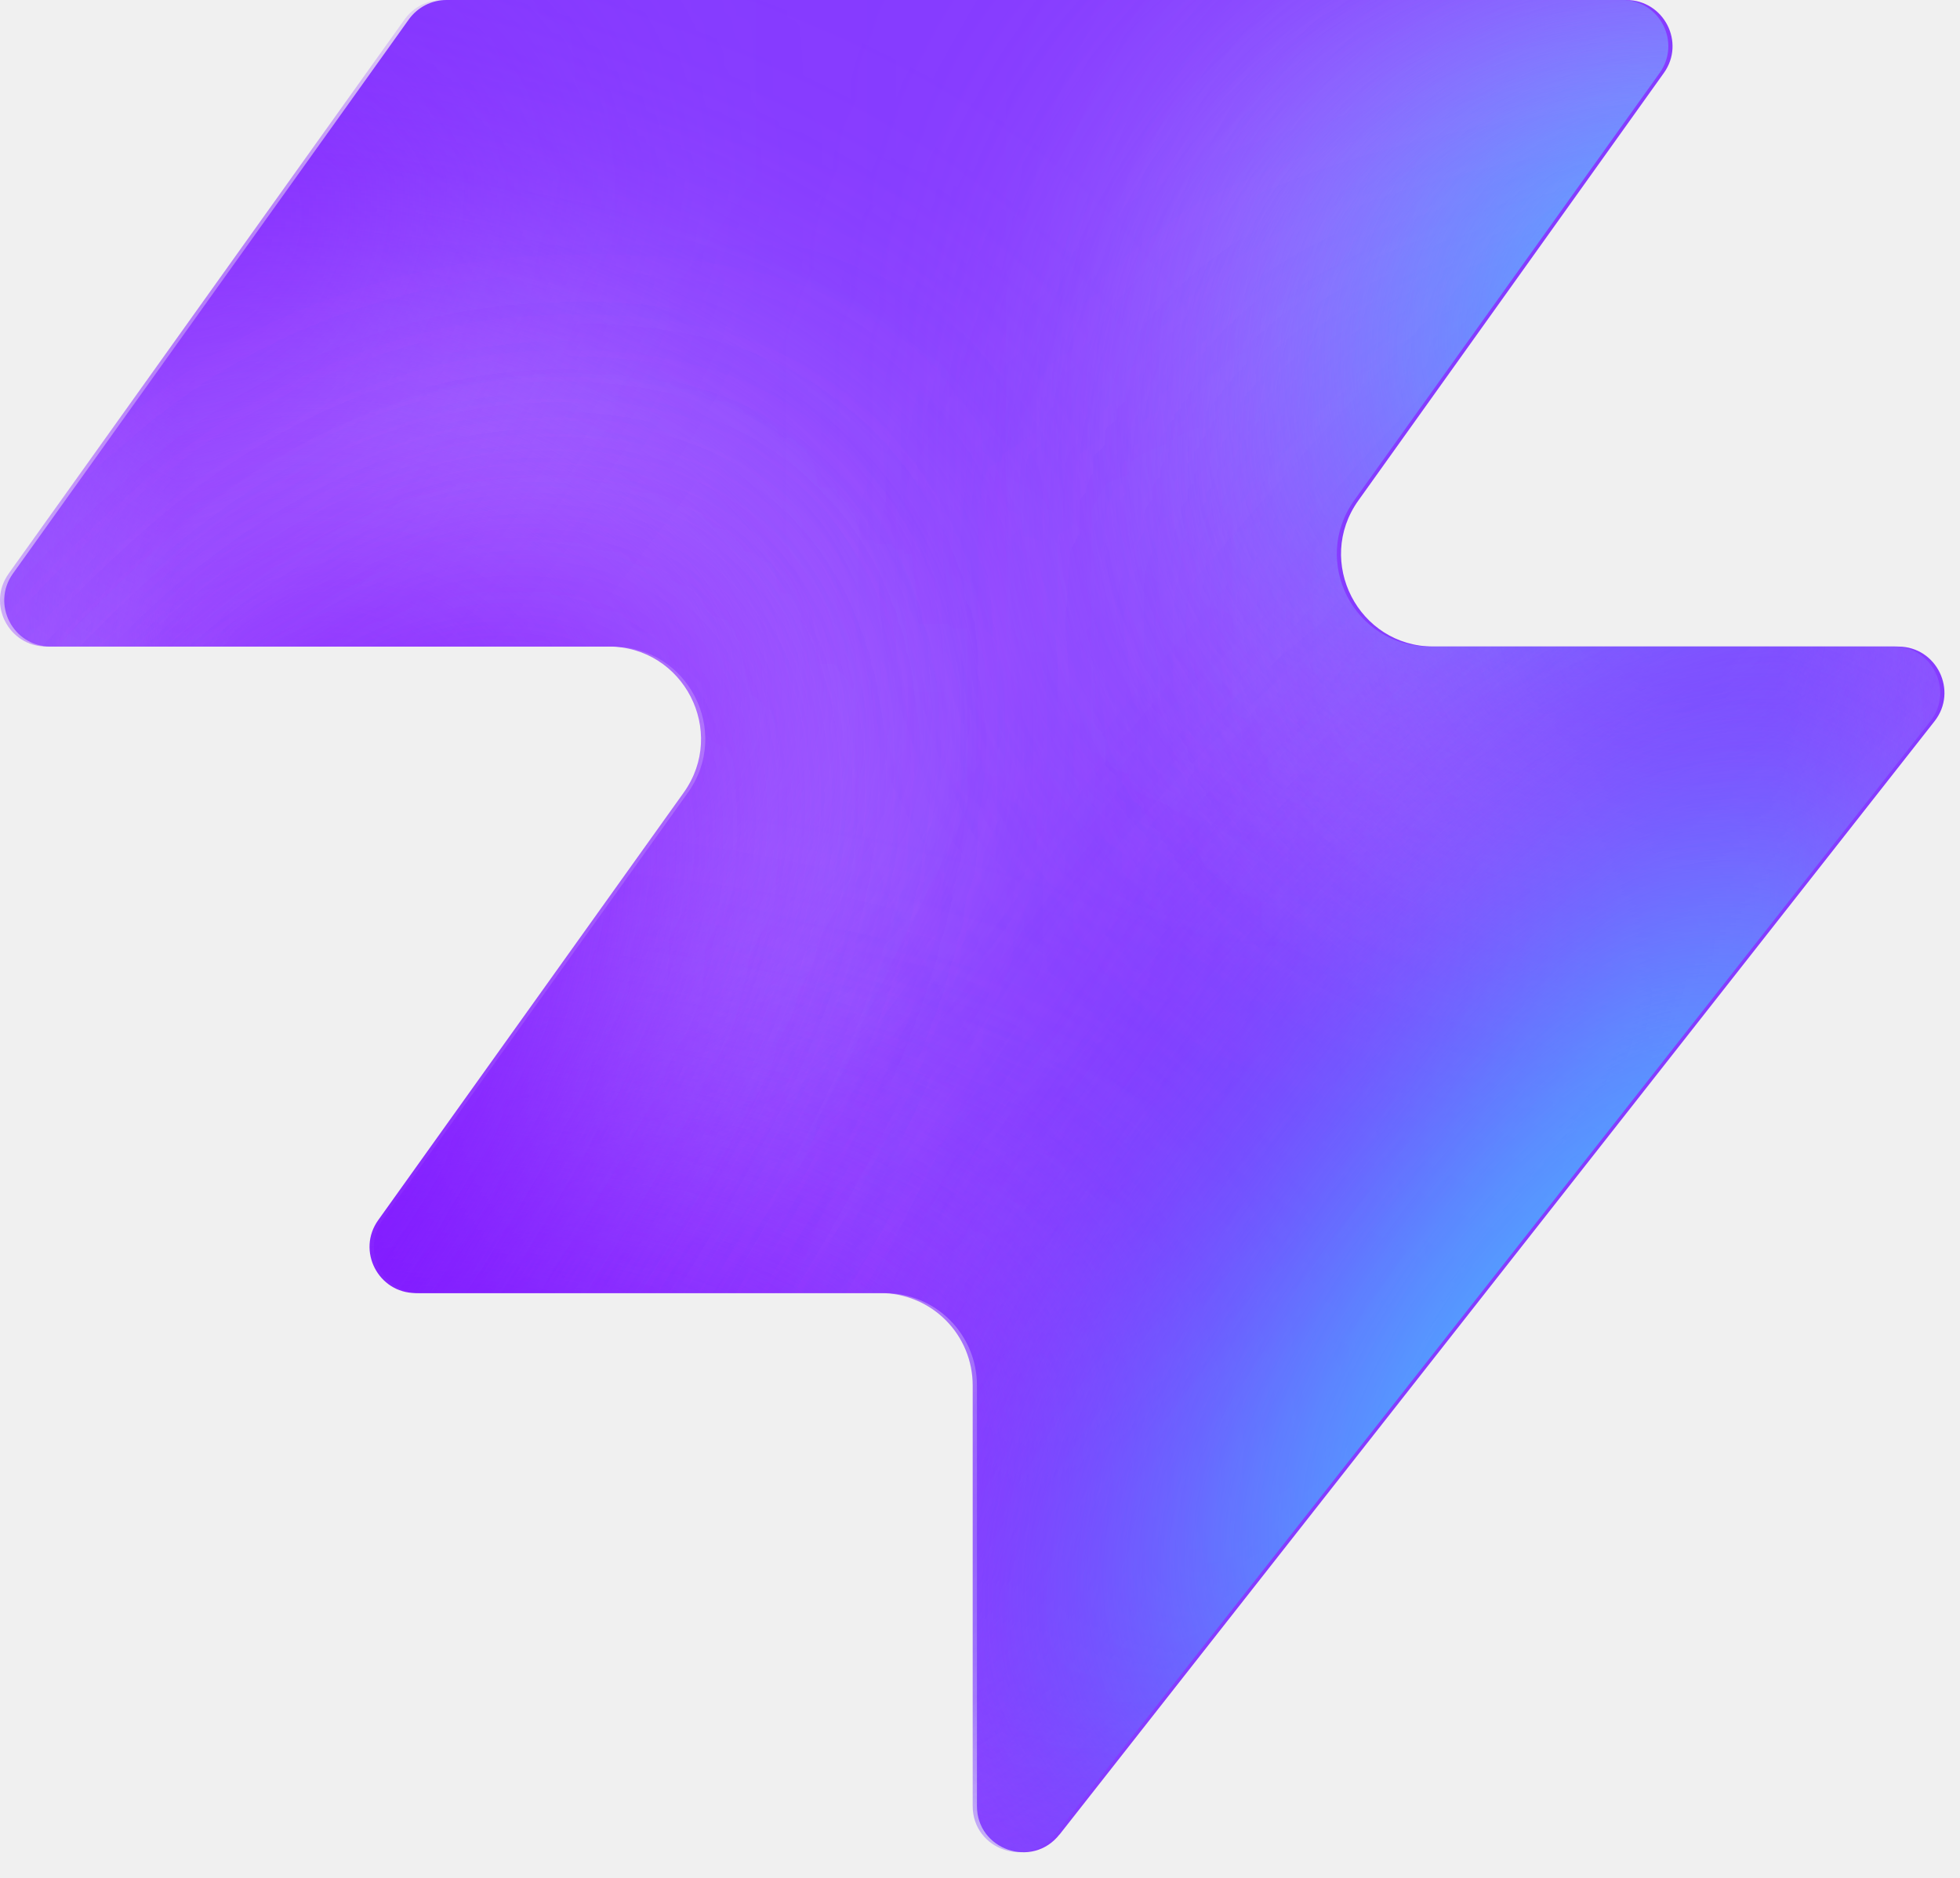
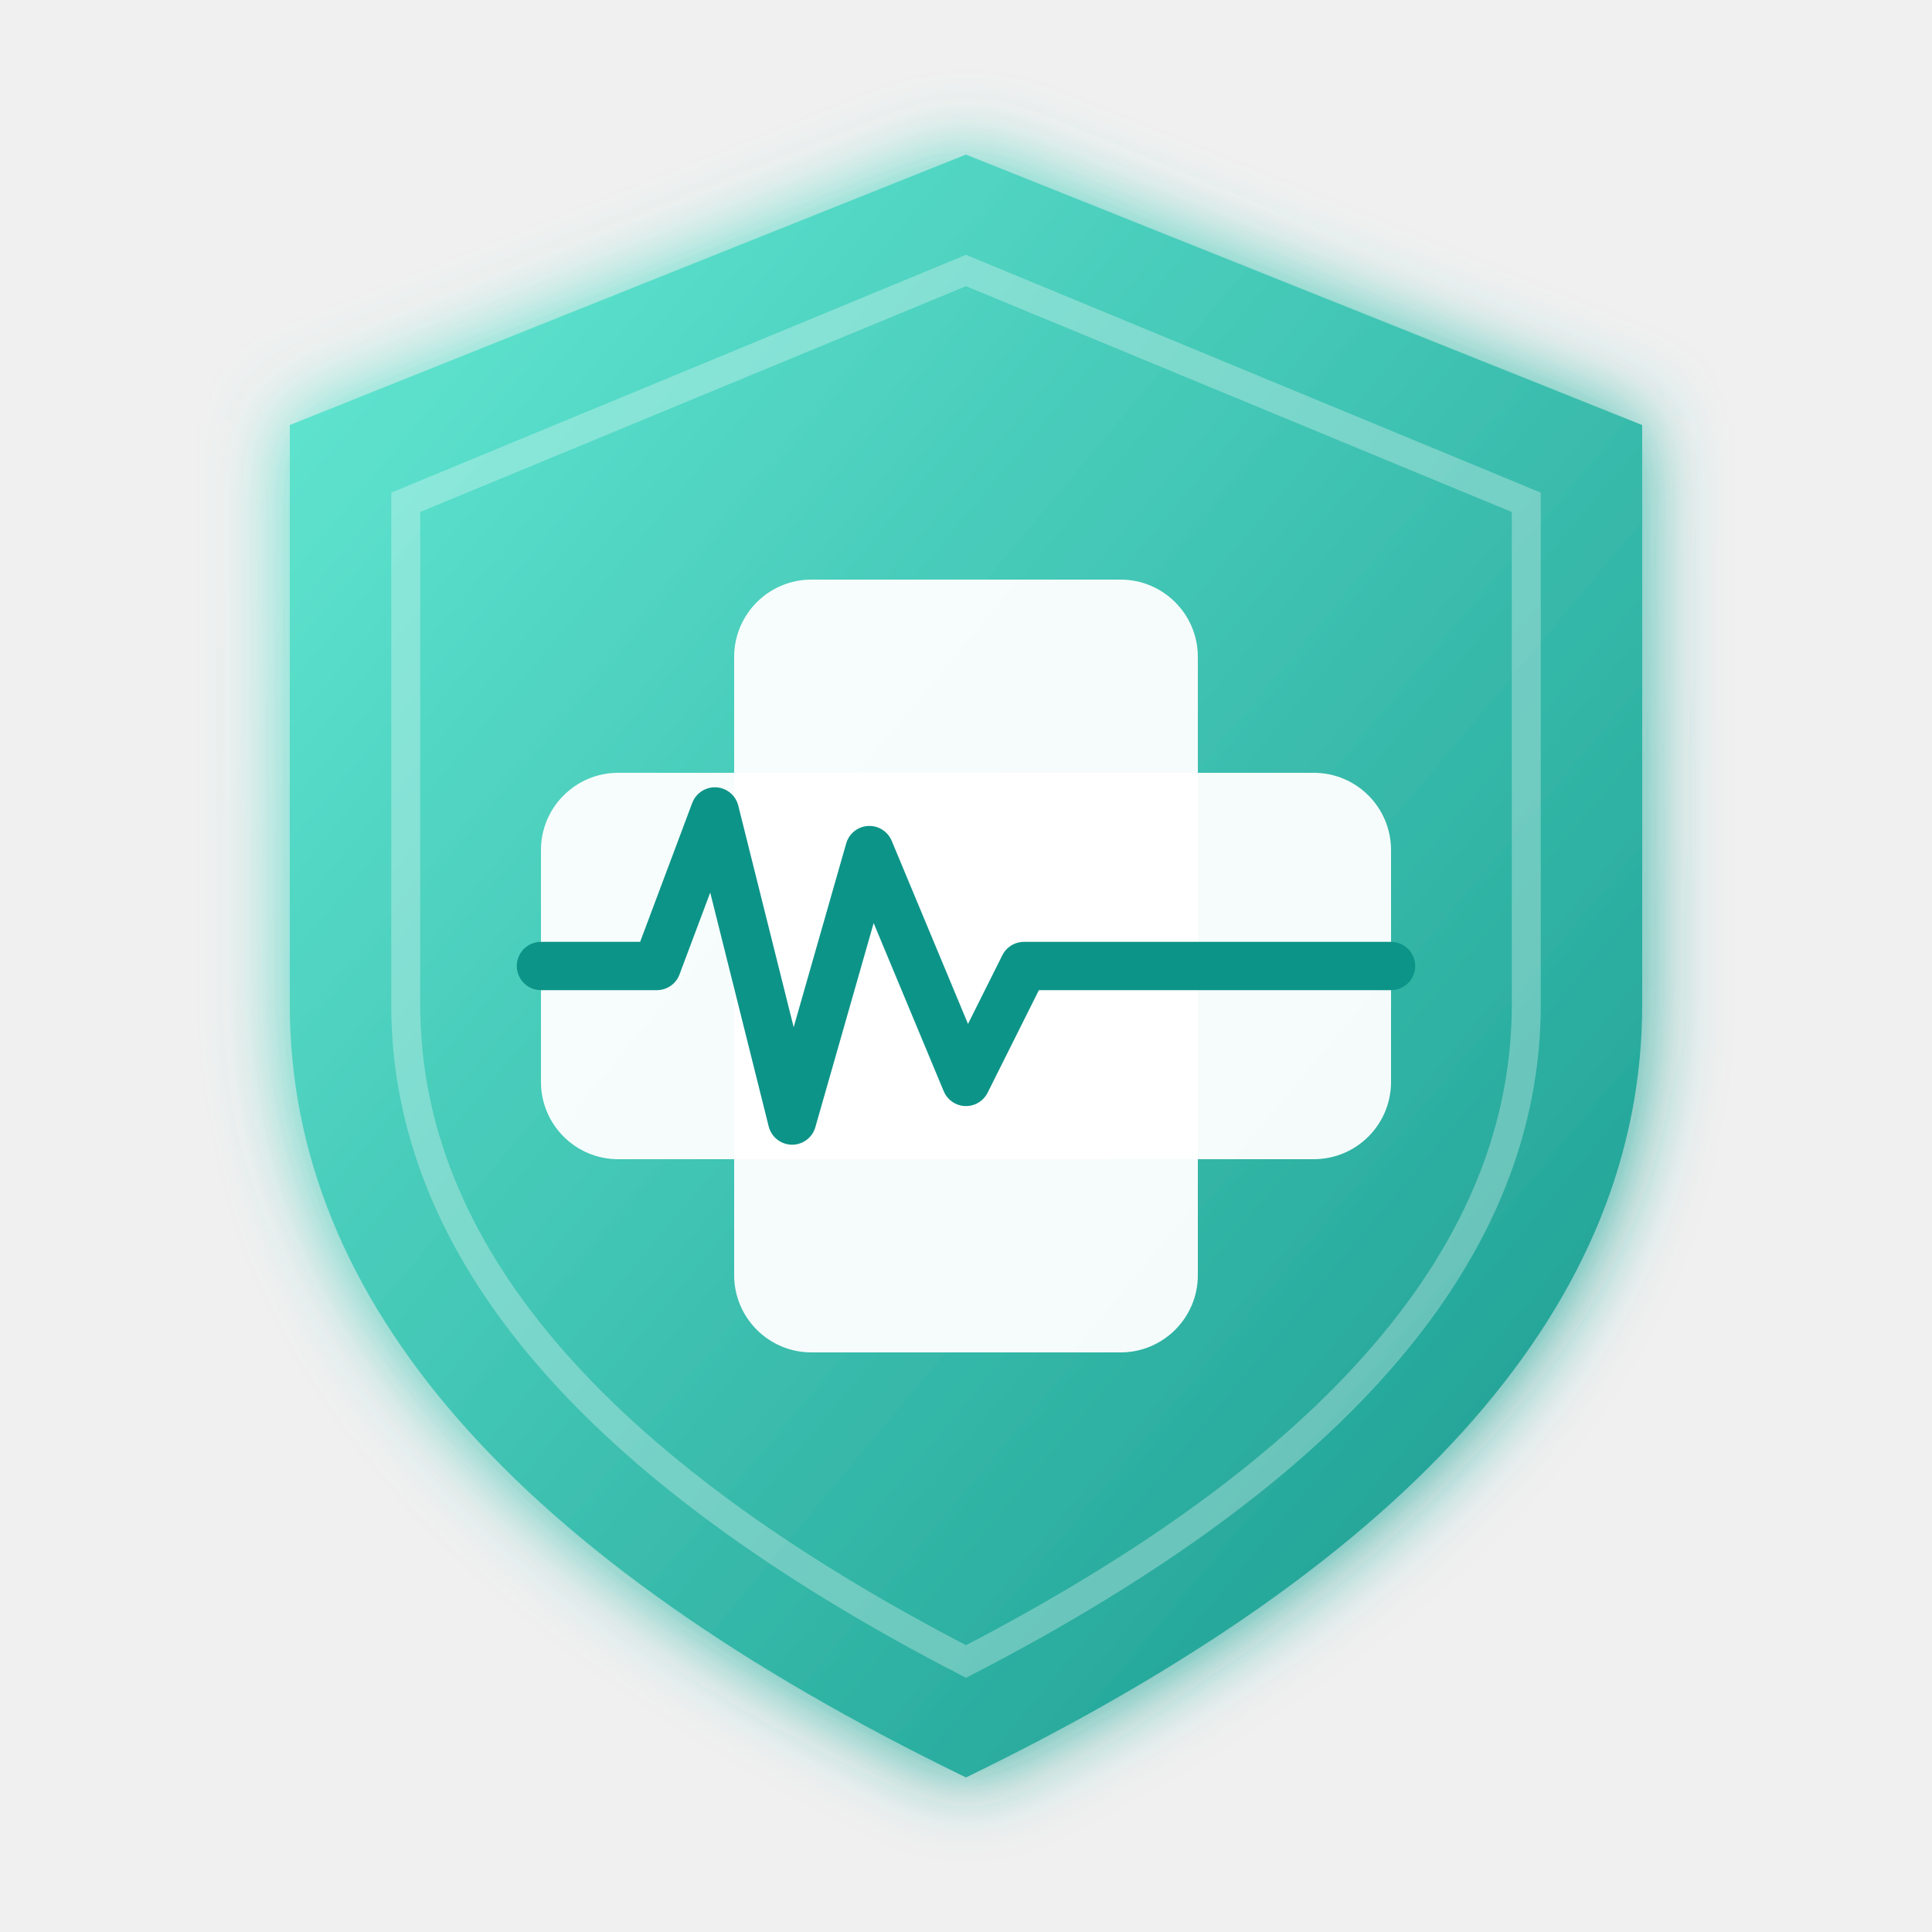
- <svg xmlns="http://www.w3.org/2000/svg" width="48" height="46" fill="none" viewBox="0 0 48 46">
-   <path fill="#863bff" d="M25.946 44.938c-.664.845-2.021.375-2.021-.698V33.937a2.26 2.26 0 0 0-2.262-2.262H10.287c-.92 0-1.456-1.04-.92-1.788l7.48-10.471c1.07-1.497 0-3.578-1.842-3.578H1.237c-.92 0-1.456-1.04-.92-1.788L10.013.474c.214-.297.556-.474.92-.474h28.894c.92 0 1.456 1.04.92 1.788l-7.48 10.471c-1.07 1.498 0 3.579 1.842 3.579h11.377c.943 0 1.473 1.088.89 1.83L25.947 44.94z" style="fill:#863bff;fill:color(display-p3 .525 .23 1);fill-opacity:1" />
-   <mask id="a" width="48" height="46" x="0" y="0" maskUnits="userSpaceOnUse" style="mask-type:alpha">
-     <path fill="#000" d="M25.842 44.938c-.664.844-2.021.375-2.021-.698V33.937a2.26 2.26 0 0 0-2.262-2.262H10.183c-.92 0-1.456-1.04-.92-1.788l7.48-10.471c1.07-1.498 0-3.579-1.842-3.579H1.133c-.92 0-1.456-1.04-.92-1.787L9.91.473c.214-.297.556-.474.92-.474h28.894c.92 0 1.456 1.04.92 1.788l-7.48 10.471c-1.07 1.498 0 3.578 1.842 3.578h11.377c.943 0 1.473 1.088.89 1.832L25.843 44.94z" style="fill:#000;fill-opacity:1" />
-   </mask>
-   <g mask="url(#a)">
-     <g filter="url(#b)">
-       <ellipse cx="5.508" cy="14.704" fill="#ede6ff" rx="5.508" ry="14.704" style="fill:#ede6ff;fill:color(display-p3 .927 .903 1);fill-opacity:1" transform="matrix(.00324 1 1 -.00324 -4.47 31.516)" />
-     </g>
-     <g filter="url(#c)">
-       <ellipse cx="10.399" cy="29.851" fill="#ede6ff" rx="10.399" ry="29.851" style="fill:#ede6ff;fill:color(display-p3 .927 .903 1);fill-opacity:1" transform="matrix(.00324 1 1 -.00324 -39.328 7.883)" />
-     </g>
-     <g filter="url(#d)">
-       <ellipse cx="5.508" cy="30.487" fill="#7e14ff" rx="5.508" ry="30.487" style="fill:#7e14ff;fill:color(display-p3 .492 .077 1);fill-opacity:1" transform="rotate(89.814 -25.913 -14.639)scale(1 -1)" />
-     </g>
-     <g filter="url(#e)">
-       <ellipse cx="5.508" cy="30.599" fill="#7e14ff" rx="5.508" ry="30.599" style="fill:#7e14ff;fill:color(display-p3 .492 .077 1);fill-opacity:1" transform="rotate(89.814 -32.644 -3.334)scale(1 -1)" />
-     </g>
-     <g filter="url(#f)">
-       <ellipse cx="5.508" cy="30.599" fill="#7e14ff" rx="5.508" ry="30.599" style="fill:#7e14ff;fill:color(display-p3 .492 .077 1);fill-opacity:1" transform="matrix(.00324 1 1 -.00324 -34.34 30.47)" />
-     </g>
-     <g filter="url(#g)">
-       <ellipse cx="14.072" cy="22.078" fill="#ede6ff" rx="14.072" ry="22.078" style="fill:#ede6ff;fill:color(display-p3 .927 .903 1);fill-opacity:1" transform="rotate(93.35 24.506 48.493)scale(-1 1)" />
-     </g>
-     <g filter="url(#h)">
-       <ellipse cx="3.47" cy="21.501" fill="#7e14ff" rx="3.47" ry="21.501" style="fill:#7e14ff;fill:color(display-p3 .492 .077 1);fill-opacity:1" transform="rotate(89.009 28.708 47.59)scale(-1 1)" />
-     </g>
-     <g filter="url(#i)">
-       <ellipse cx="3.47" cy="21.501" fill="#7e14ff" rx="3.47" ry="21.501" style="fill:#7e14ff;fill:color(display-p3 .492 .077 1);fill-opacity:1" transform="rotate(89.009 28.708 47.59)scale(-1 1)" />
-     </g>
-     <g filter="url(#j)">
-       <ellipse cx=".387" cy="8.972" fill="#7e14ff" rx="4.407" ry="29.108" style="fill:#7e14ff;fill:color(display-p3 .492 .077 1);fill-opacity:1" transform="rotate(39.51 .387 8.972)" />
-     </g>
-     <g filter="url(#k)">
-       <ellipse cx="47.523" cy="-6.092" fill="#7e14ff" rx="4.407" ry="29.108" style="fill:#7e14ff;fill:color(display-p3 .492 .077 1);fill-opacity:1" transform="rotate(37.892 47.523 -6.092)" />
-     </g>
-     <g filter="url(#l)">
-       <ellipse cx="41.412" cy="6.333" fill="#47bfff" rx="5.971" ry="9.665" style="fill:#47bfff;fill:color(display-p3 .28 .748 1);fill-opacity:1" transform="rotate(37.892 41.412 6.333)" />
-     </g>
-     <g filter="url(#m)">
-       <ellipse cx="-1.879" cy="38.332" fill="#7e14ff" rx="4.407" ry="29.108" style="fill:#7e14ff;fill:color(display-p3 .492 .077 1);fill-opacity:1" transform="rotate(37.892 -1.88 38.332)" />
-     </g>
-     <g filter="url(#n)">
-       <ellipse cx="-1.879" cy="38.332" fill="#7e14ff" rx="4.407" ry="29.108" style="fill:#7e14ff;fill:color(display-p3 .492 .077 1);fill-opacity:1" transform="rotate(37.892 -1.88 38.332)" />
-     </g>
-     <g filter="url(#o)">
-       <ellipse cx="35.651" cy="29.907" fill="#7e14ff" rx="4.407" ry="29.108" style="fill:#7e14ff;fill:color(display-p3 .492 .077 1);fill-opacity:1" transform="rotate(37.892 35.651 29.907)" />
-     </g>
-     <g filter="url(#p)">
-       <ellipse cx="38.418" cy="32.4" fill="#47bfff" rx="5.971" ry="15.297" style="fill:#47bfff;fill:color(display-p3 .28 .748 1);fill-opacity:1" transform="rotate(37.892 38.418 32.4)" />
-     </g>
-   </g>
+ <svg xmlns="http://www.w3.org/2000/svg" viewBox="0 0 100 100">
  <defs>
-     <filter id="b" width="60.045" height="41.654" x="-19.77" y="16.149" color-interpolation-filters="sRGB" filterUnits="userSpaceOnUse">
-       <feFlood flood-opacity="0" result="BackgroundImageFix" />
-       <feBlend in="SourceGraphic" in2="BackgroundImageFix" result="shape" />
-       <feGaussianBlur result="effect1_foregroundBlur_2002_17158" stdDeviation="7.659" />
-     </filter>
-     <filter id="c" width="90.34" height="51.437" x="-54.613" y="-7.533" color-interpolation-filters="sRGB" filterUnits="userSpaceOnUse">
-       <feFlood flood-opacity="0" result="BackgroundImageFix" />
-       <feBlend in="SourceGraphic" in2="BackgroundImageFix" result="shape" />
-       <feGaussianBlur result="effect1_foregroundBlur_2002_17158" stdDeviation="7.659" />
-     </filter>
-     <filter id="d" width="79.355" height="29.4" x="-49.64" y="2.03" color-interpolation-filters="sRGB" filterUnits="userSpaceOnUse">
-       <feFlood flood-opacity="0" result="BackgroundImageFix" />
-       <feBlend in="SourceGraphic" in2="BackgroundImageFix" result="shape" />
-       <feGaussianBlur result="effect1_foregroundBlur_2002_17158" stdDeviation="4.596" />
-     </filter>
-     <filter id="e" width="79.579" height="29.4" x="-45.045" y="20.029" color-interpolation-filters="sRGB" filterUnits="userSpaceOnUse">
-       <feFlood flood-opacity="0" result="BackgroundImageFix" />
-       <feBlend in="SourceGraphic" in2="BackgroundImageFix" result="shape" />
-       <feGaussianBlur result="effect1_foregroundBlur_2002_17158" stdDeviation="4.596" />
-     </filter>
-     <filter id="f" width="79.579" height="29.4" x="-43.513" y="21.178" color-interpolation-filters="sRGB" filterUnits="userSpaceOnUse">
-       <feFlood flood-opacity="0" result="BackgroundImageFix" />
-       <feBlend in="SourceGraphic" in2="BackgroundImageFix" result="shape" />
-       <feGaussianBlur result="effect1_foregroundBlur_2002_17158" stdDeviation="4.596" />
-     </filter>
-     <filter id="g" width="74.749" height="58.852" x="15.756" y="-17.901" color-interpolation-filters="sRGB" filterUnits="userSpaceOnUse">
-       <feFlood flood-opacity="0" result="BackgroundImageFix" />
-       <feBlend in="SourceGraphic" in2="BackgroundImageFix" result="shape" />
-       <feGaussianBlur result="effect1_foregroundBlur_2002_17158" stdDeviation="7.659" />
-     </filter>
-     <filter id="h" width="61.377" height="25.362" x="23.548" y="2.284" color-interpolation-filters="sRGB" filterUnits="userSpaceOnUse">
-       <feFlood flood-opacity="0" result="BackgroundImageFix" />
-       <feBlend in="SourceGraphic" in2="BackgroundImageFix" result="shape" />
-       <feGaussianBlur result="effect1_foregroundBlur_2002_17158" stdDeviation="4.596" />
-     </filter>
-     <filter id="i" width="61.377" height="25.362" x="23.548" y="2.284" color-interpolation-filters="sRGB" filterUnits="userSpaceOnUse">
-       <feFlood flood-opacity="0" result="BackgroundImageFix" />
-       <feBlend in="SourceGraphic" in2="BackgroundImageFix" result="shape" />
-       <feGaussianBlur result="effect1_foregroundBlur_2002_17158" stdDeviation="4.596" />
-     </filter>
-     <filter id="j" width="56.045" height="63.649" x="-27.636" y="-22.853" color-interpolation-filters="sRGB" filterUnits="userSpaceOnUse">
-       <feFlood flood-opacity="0" result="BackgroundImageFix" />
-       <feBlend in="SourceGraphic" in2="BackgroundImageFix" result="shape" />
-       <feGaussianBlur result="effect1_foregroundBlur_2002_17158" stdDeviation="4.596" />
-     </filter>
-     <filter id="k" width="54.814" height="64.646" x="20.116" y="-38.415" color-interpolation-filters="sRGB" filterUnits="userSpaceOnUse">
-       <feFlood flood-opacity="0" result="BackgroundImageFix" />
-       <feBlend in="SourceGraphic" in2="BackgroundImageFix" result="shape" />
-       <feGaussianBlur result="effect1_foregroundBlur_2002_17158" stdDeviation="4.596" />
-     </filter>
-     <filter id="l" width="33.541" height="35.313" x="24.641" y="-11.323" color-interpolation-filters="sRGB" filterUnits="userSpaceOnUse">
-       <feFlood flood-opacity="0" result="BackgroundImageFix" />
-       <feBlend in="SourceGraphic" in2="BackgroundImageFix" result="shape" />
-       <feGaussianBlur result="effect1_foregroundBlur_2002_17158" stdDeviation="4.596" />
-     </filter>
-     <filter id="m" width="54.814" height="64.646" x="-29.286" y="6.009" color-interpolation-filters="sRGB" filterUnits="userSpaceOnUse">
-       <feFlood flood-opacity="0" result="BackgroundImageFix" />
-       <feBlend in="SourceGraphic" in2="BackgroundImageFix" result="shape" />
-       <feGaussianBlur result="effect1_foregroundBlur_2002_17158" stdDeviation="4.596" />
-     </filter>
-     <filter id="n" width="54.814" height="64.646" x="-29.286" y="6.009" color-interpolation-filters="sRGB" filterUnits="userSpaceOnUse">
-       <feFlood flood-opacity="0" result="BackgroundImageFix" />
-       <feBlend in="SourceGraphic" in2="BackgroundImageFix" result="shape" />
-       <feGaussianBlur result="effect1_foregroundBlur_2002_17158" stdDeviation="4.596" />
-     </filter>
-     <filter id="o" width="54.814" height="64.646" x="8.244" y="-2.416" color-interpolation-filters="sRGB" filterUnits="userSpaceOnUse">
-       <feFlood flood-opacity="0" result="BackgroundImageFix" />
-       <feBlend in="SourceGraphic" in2="BackgroundImageFix" result="shape" />
-       <feGaussianBlur result="effect1_foregroundBlur_2002_17158" stdDeviation="4.596" />
-     </filter>
-     <filter id="p" width="39.409" height="43.623" x="18.713" y="10.588" color-interpolation-filters="sRGB" filterUnits="userSpaceOnUse">
-       <feFlood flood-opacity="0" result="BackgroundImageFix" />
-       <feBlend in="SourceGraphic" in2="BackgroundImageFix" result="shape" />
-       <feGaussianBlur result="effect1_foregroundBlur_2002_17158" stdDeviation="4.596" />
+     <linearGradient id="shieldGrad" x1="0%" y1="0%" x2="100%" y2="100%">
+       <stop offset="0%" style="stop-color:#5eead4;stop-opacity:1" />
+       <stop offset="100%" style="stop-color:#0d9488;stop-opacity:1" />
+     </linearGradient>
+     <filter id="glow">
+       <feGaussianBlur stdDeviation="2" result="coloredBlur" />
+       <feMerge>
+         <feMergeNode in="coloredBlur" />
+         <feMergeNode in="SourceGraphic" />
+       </feMerge>
    </filter>
  </defs>
+   <path d="M50 8 L85 22 L85 52 Q85 75 50 92 Q15 75 15 52 L15 22 Z" fill="url(#shieldGrad)" filter="url(#glow)" opacity="0.95" />
+   <path d="M50 14 L79 26 L79 52 Q79 71 50 86 Q21 71 21 52 L21 26 Z" fill="none" stroke="rgba(255,255,255,0.3)" stroke-width="1.5" />
+   <rect x="38" y="30" width="24" height="40" rx="4" fill="white" opacity="0.95" />
+   <rect x="28" y="40" width="44" height="20" rx="4" fill="white" opacity="0.95" />
+   <polyline points="28,50 34,50 37,42 41,58 45,44 50,56 53,50 72,50" fill="none" stroke="#0d9488" stroke-width="2.5" stroke-linecap="round" stroke-linejoin="round" />
</svg>
